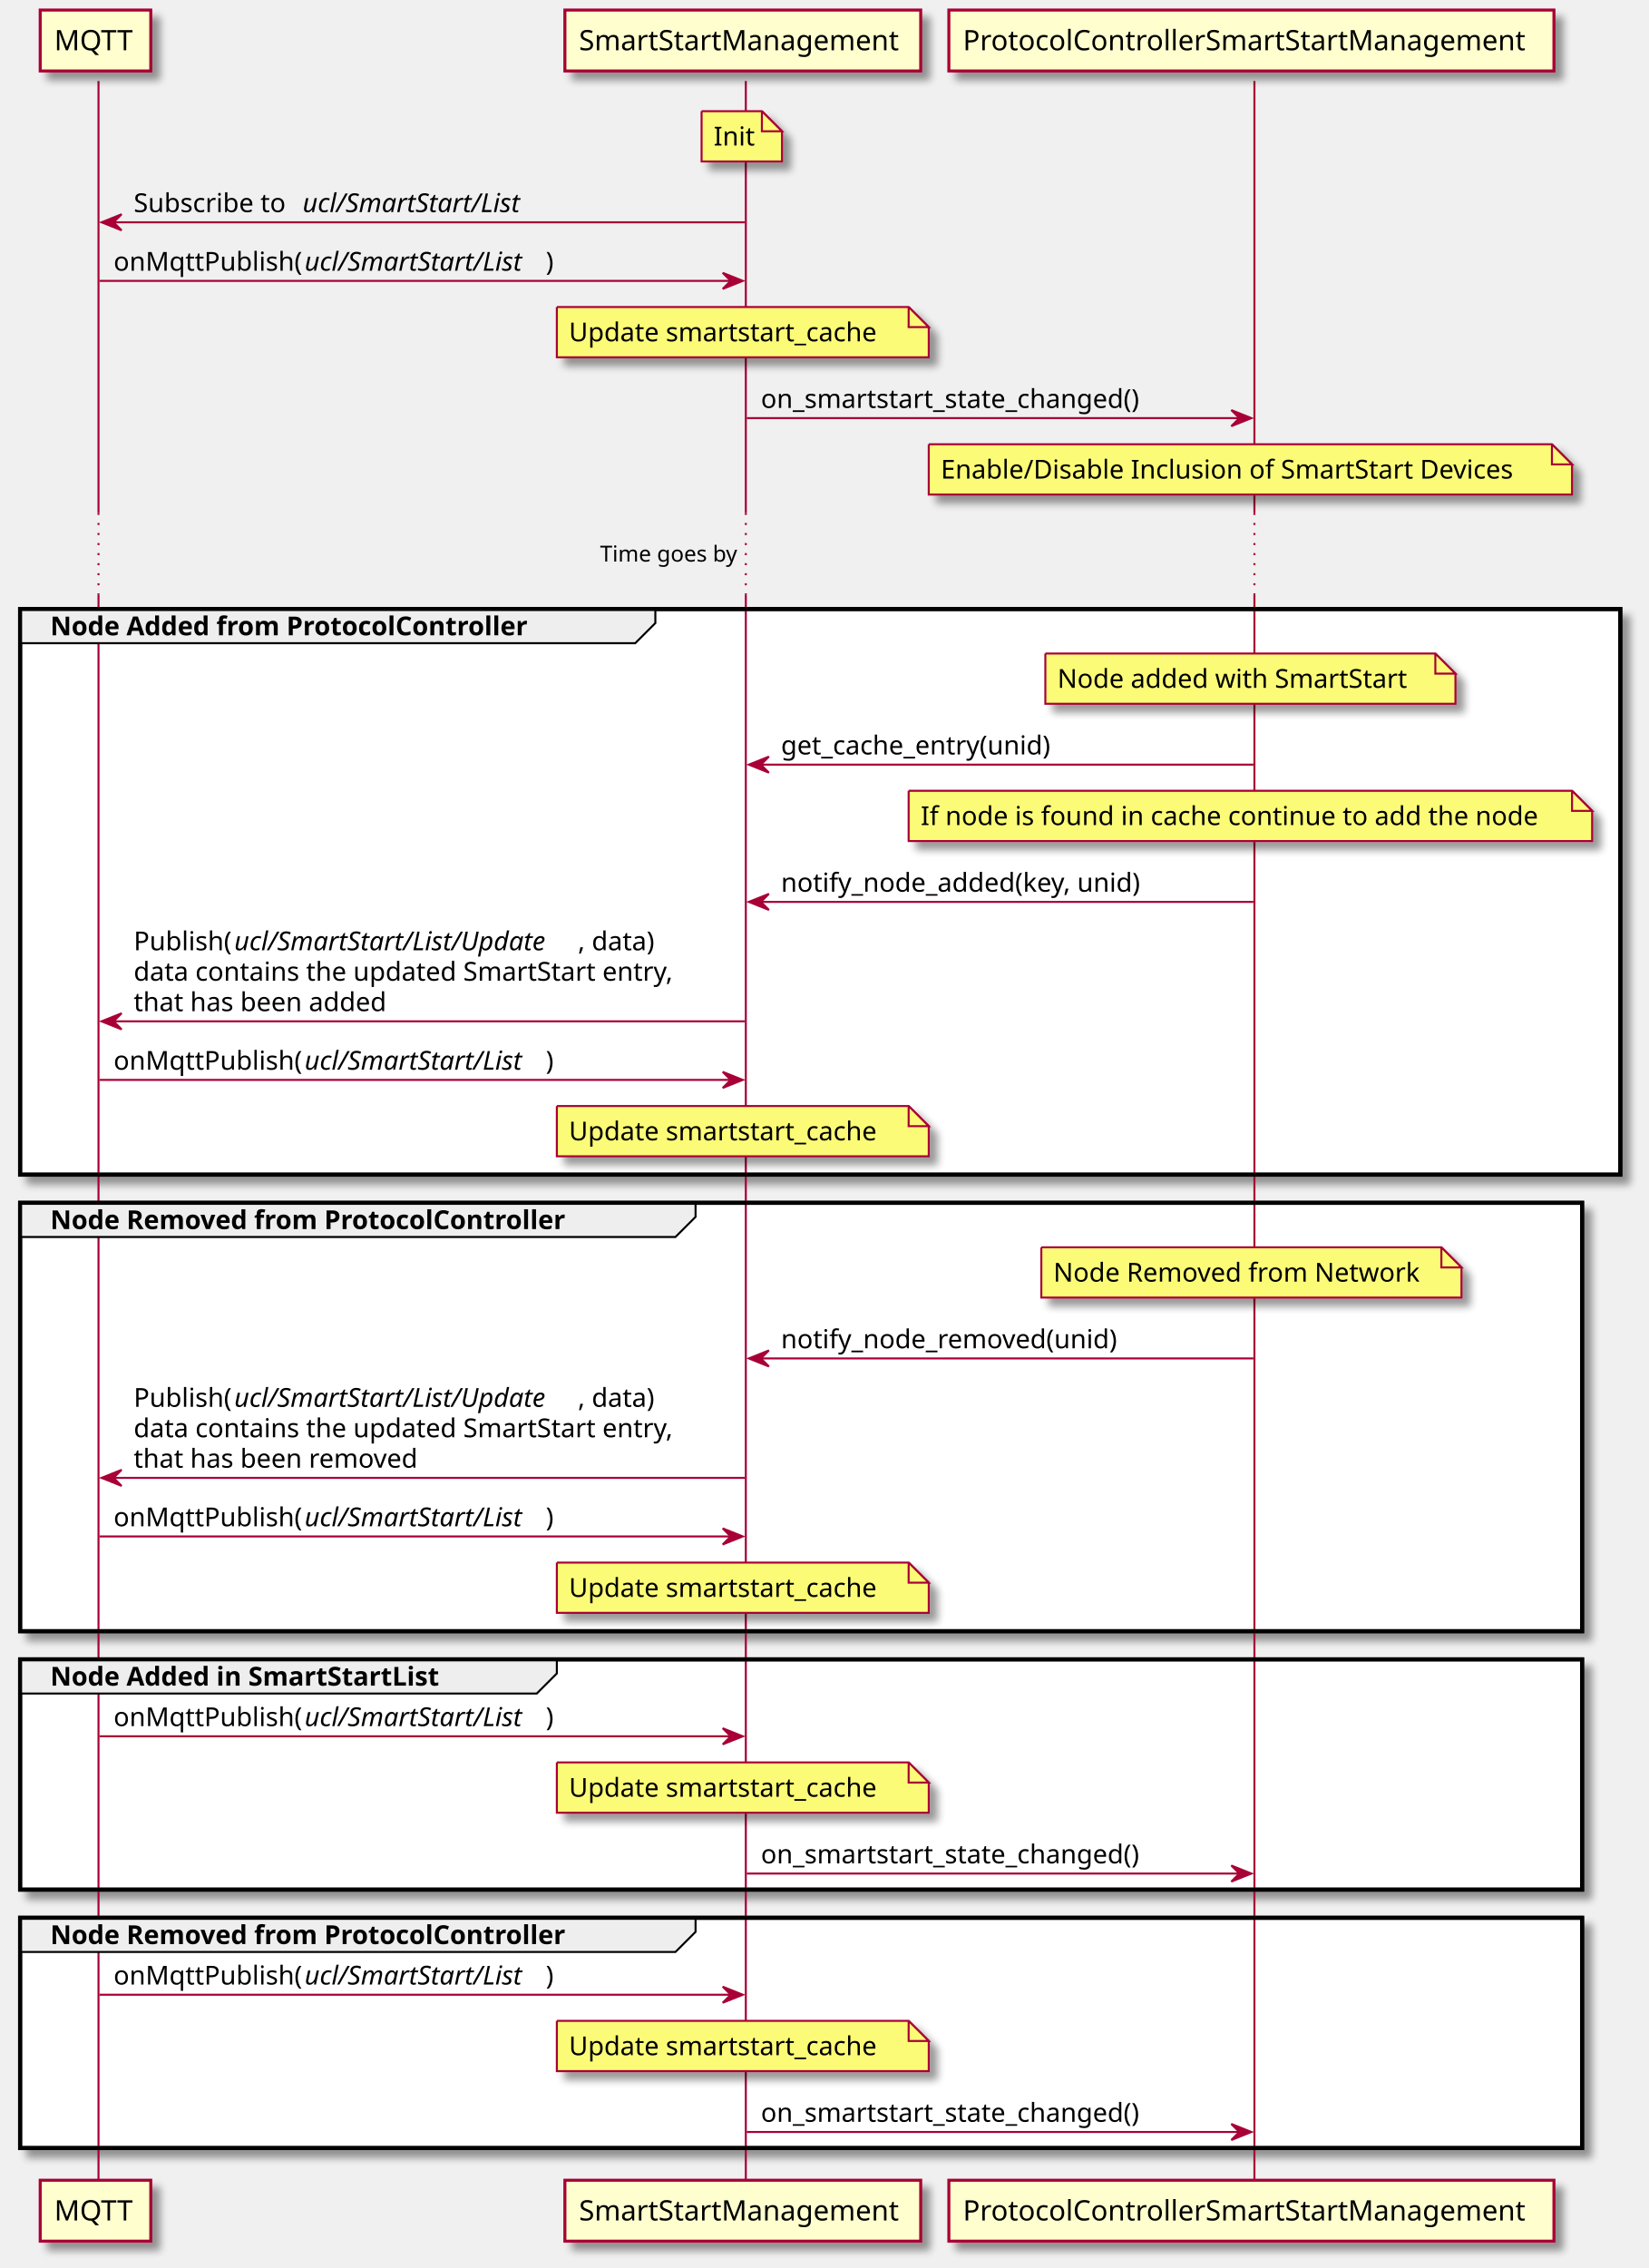
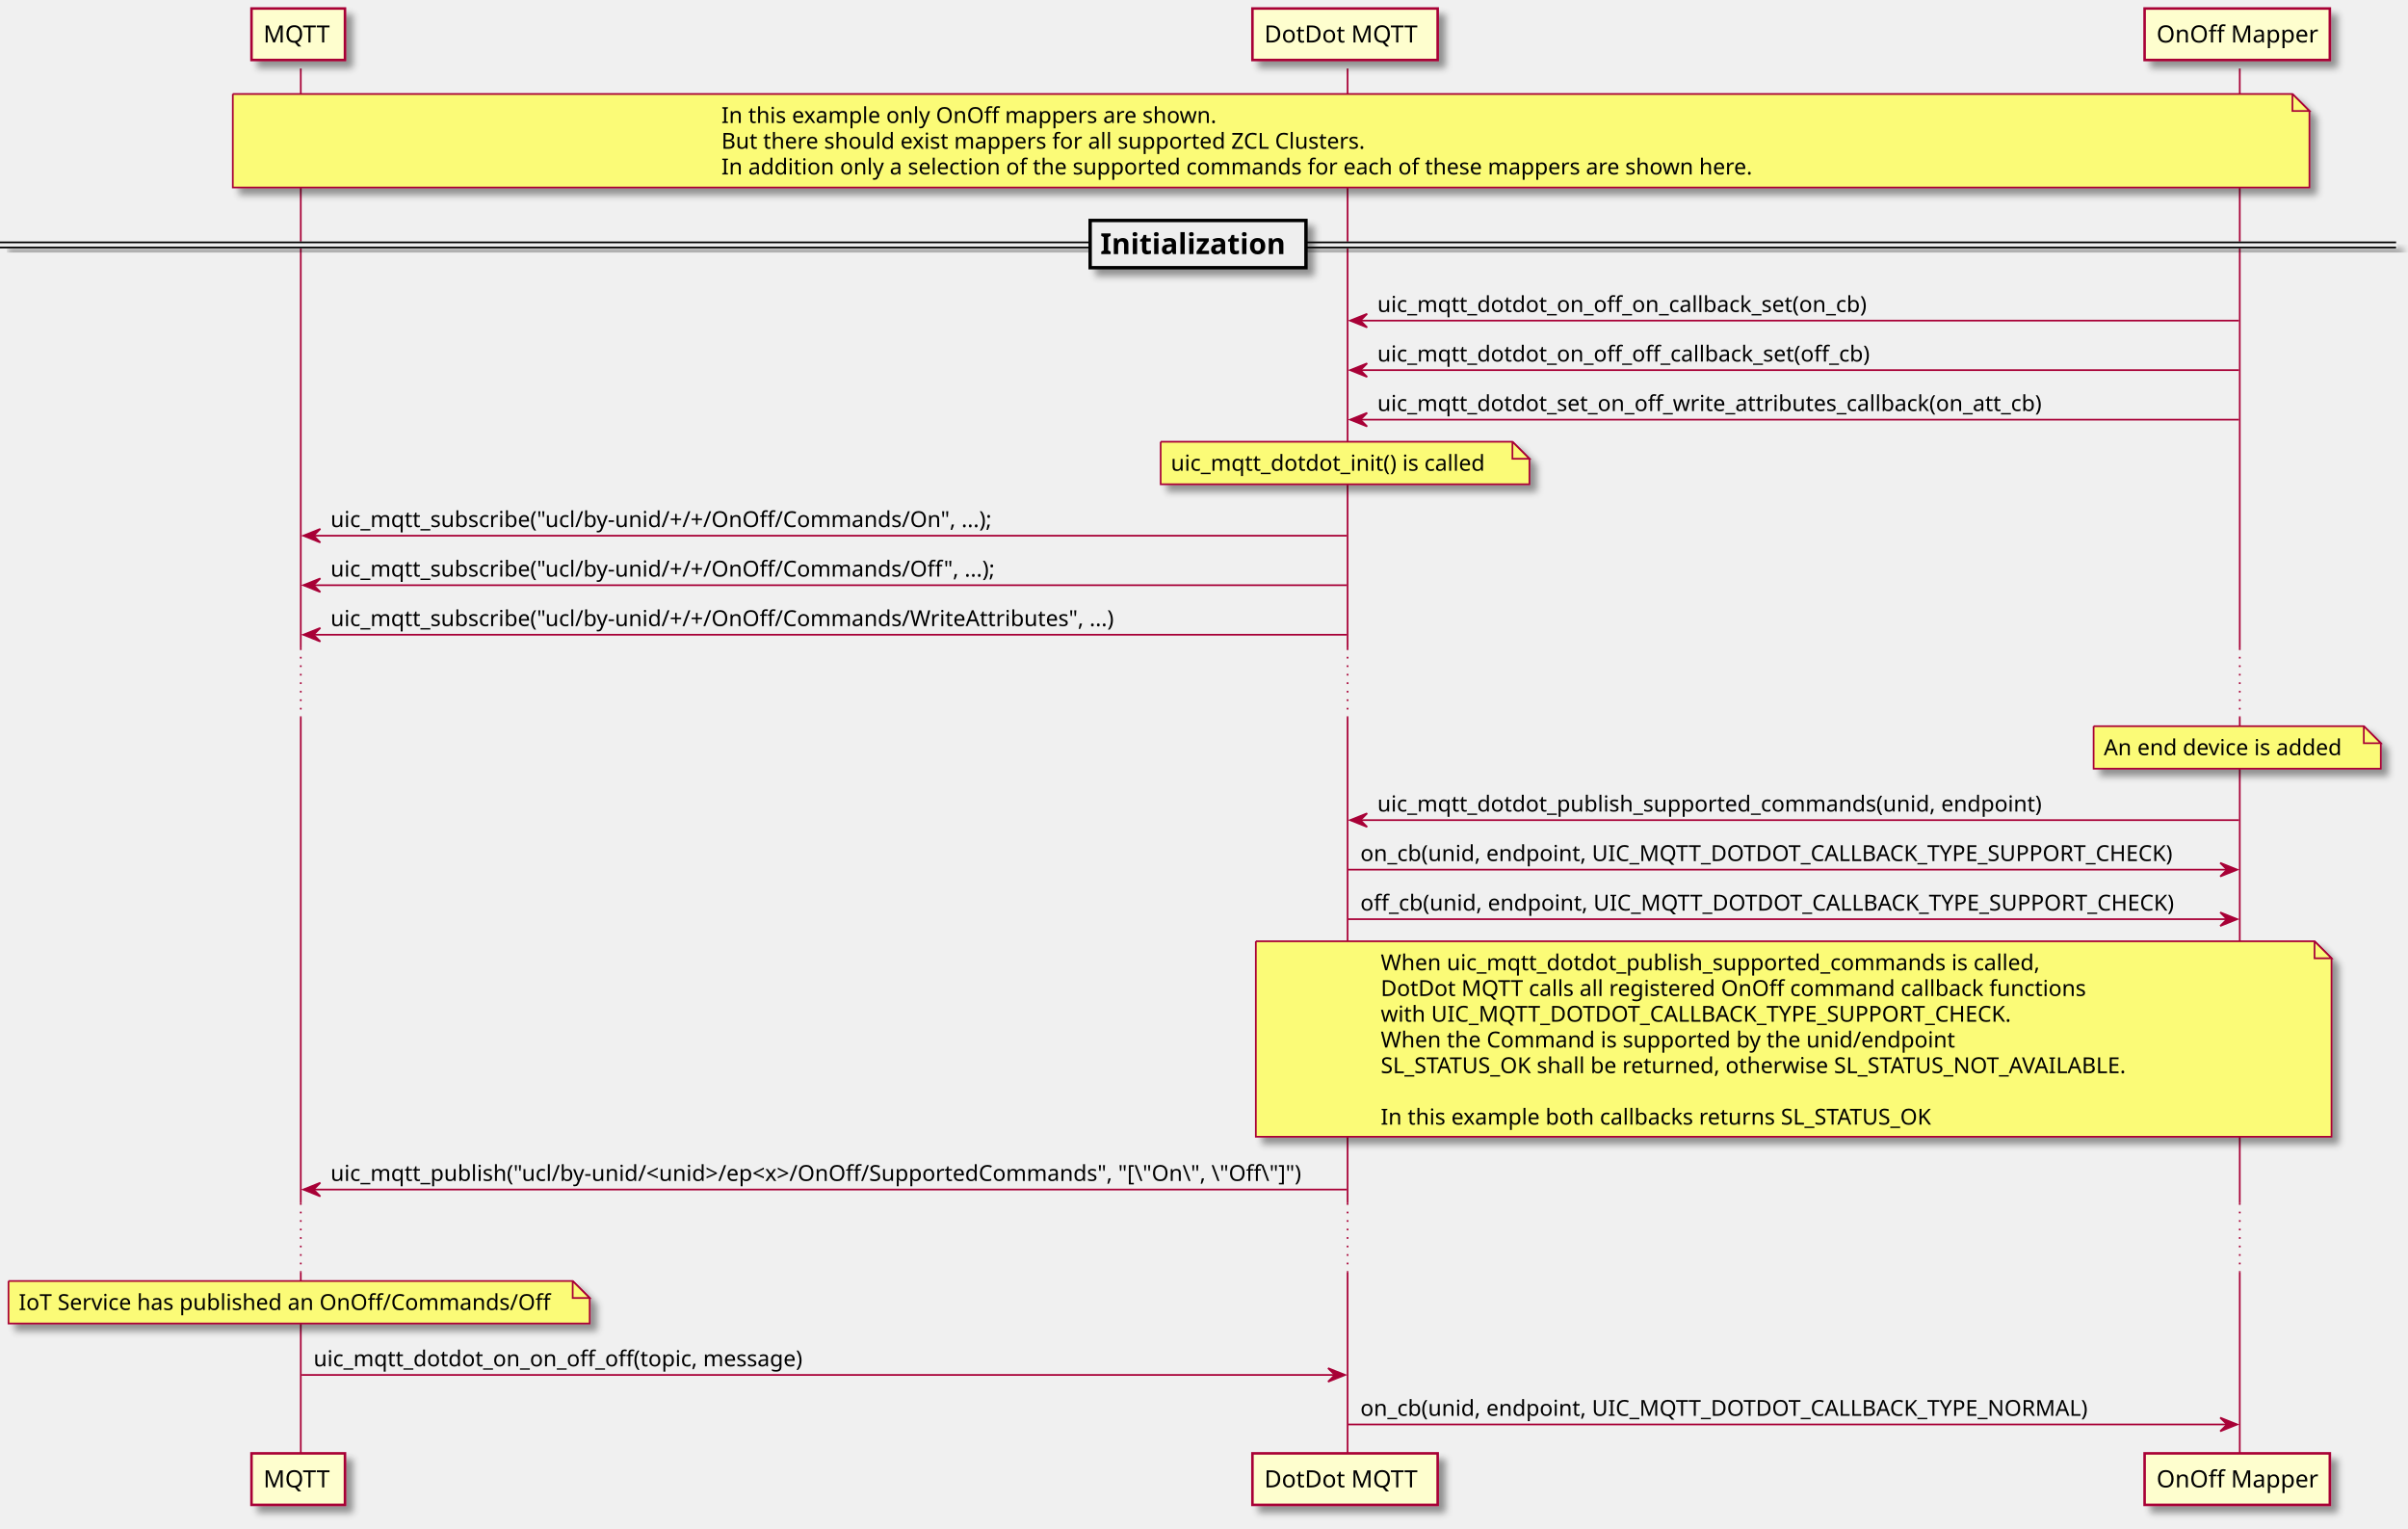
- <svg xmlns="http://www.w3.org/2000/svg" contentScriptType="application/ecmascript" contentStyleType="text/css" height="1128px" preserveAspectRatio="none" style="width:820px;height:1128px;background:#FFFFFF;" version="1.1" viewBox="0 0 820 1128" width="820px" zoomAndPan="magnify">
+ <svg xmlns="http://www.w3.org/2000/svg" contentScriptType="application/ecmascript" contentStyleType="text/css" height="899px" preserveAspectRatio="none" style="width:1417px;height:899px;background:#FFFFFF;" version="1.1" viewBox="0 0 1417 899" width="1417px" zoomAndPan="magnify">
  <defs>
-     <filter height="300%" id="f1jwjs62rkk6c" width="300%" x="-1" y="-1">
+     <filter height="300%" id="f1rz4bpc8vzvcg" width="300%" x="-1" y="-1">
      <feGaussianBlur result="blurOut" stdDeviation="2.0" />
      <feColorMatrix in="blurOut" result="blurOut2" type="matrix" values="0 0 0 0 0 0 0 0 0 0 0 0 0 0 0 0 0 0 .4 0" />
      <feOffset dx="4.0" dy="4.0" in="blurOut2" result="blurOut3" />
      <feBlend in="SourceGraphic" in2="blurOut3" mode="normal" />
    </filter>
  </defs>
  <g>
-     <rect fill="#FFFFFF" filter="url(#f1jwjs62rkk6c)" height="281.328" style="stroke:#000000;stroke-width:2.0;" width="796" x="10" y="302.898" />
-     <rect fill="#FFFFFF" filter="url(#f1jwjs62rkk6c)" height="213.062" style="stroke:#000000;stroke-width:2.0;" width="777" x="10" y="598.227" />
-     <rect fill="#FFFFFF" filter="url(#f1jwjs62rkk6c)" height="114.531" style="stroke:#000000;stroke-width:2.0;" width="777" x="10" y="825.289" />
-     <rect fill="#FFFFFF" filter="url(#f1jwjs62rkk6c)" height="114.531" style="stroke:#000000;stroke-width:2.0;" width="777" x="10" y="953.82" />
-     <line style="stroke:#A80036;stroke-width:1.0;" x1="49" x2="49" y1="40.297" y2="255.094" />
-     <line style="stroke:#A80036;stroke-width:1.0;stroke-dasharray:1.0,4.0;" x1="49" x2="49" y1="255.094" y2="295.898" />
-     <line style="stroke:#A80036;stroke-width:1.0;" x1="49" x2="49" y1="295.898" y2="1085.352" />
-     <line style="stroke:#A80036;stroke-width:1.0;" x1="371" x2="371" y1="40.297" y2="255.094" />
-     <line style="stroke:#A80036;stroke-width:1.0;stroke-dasharray:1.0,4.0;" x1="371" x2="371" y1="255.094" y2="295.898" />
-     <line style="stroke:#A80036;stroke-width:1.0;" x1="371" x2="371" y1="295.898" y2="1085.352" />
-     <line style="stroke:#A80036;stroke-width:1.0;" x1="624" x2="624" y1="40.297" y2="255.094" />
-     <line style="stroke:#A80036;stroke-width:1.0;stroke-dasharray:1.0,4.0;" x1="624" x2="624" y1="255.094" y2="295.898" />
-     <line style="stroke:#A80036;stroke-width:1.0;" x1="624" x2="624" y1="295.898" y2="1085.352" />
-     <rect fill="#FEFECE" filter="url(#f1jwjs62rkk6c)" height="30.297" style="stroke:#A80036;stroke-width:1.5;" width="55" x="20" y="5" />
-     <text fill="#000000" font-family="sans-serif" font-size="14" lengthAdjust="spacing" textLength="41" x="27" y="24.995">MQTT</text>
-     <rect fill="#FEFECE" filter="url(#f1jwjs62rkk6c)" height="30.297" style="stroke:#A80036;stroke-width:1.5;" width="55" x="20" y="1084.352" />
-     <text fill="#000000" font-family="sans-serif" font-size="14" lengthAdjust="spacing" textLength="41" x="27" y="1104.347">MQTT</text>
-     <rect fill="#FEFECE" filter="url(#f1jwjs62rkk6c)" height="30.297" style="stroke:#A80036;stroke-width:1.5;" width="177" x="281" y="5" />
-     <text fill="#000000" font-family="sans-serif" font-size="14" lengthAdjust="spacing" textLength="163" x="288" y="24.995">SmartStartManagement</text>
-     <rect fill="#FEFECE" filter="url(#f1jwjs62rkk6c)" height="30.297" style="stroke:#A80036;stroke-width:1.5;" width="177" x="281" y="1084.352" />
-     <text fill="#000000" font-family="sans-serif" font-size="14" lengthAdjust="spacing" textLength="163" x="288" y="1104.347">SmartStartManagement</text>
-     <rect fill="#FEFECE" filter="url(#f1jwjs62rkk6c)" height="30.297" style="stroke:#A80036;stroke-width:1.5;" width="301" x="472" y="5" />
-     <text fill="#000000" font-family="sans-serif" font-size="14" lengthAdjust="spacing" textLength="287" x="479" y="24.995">ProtocolControllerSmartStartManagement</text>
-     <rect fill="#FEFECE" filter="url(#f1jwjs62rkk6c)" height="30.297" style="stroke:#A80036;stroke-width:1.5;" width="301" x="472" y="1084.352" />
-     <text fill="#000000" font-family="sans-serif" font-size="14" lengthAdjust="spacing" textLength="287" x="479" y="1104.347">ProtocolControllerSmartStartManagement</text>
-     <path d="M349,55.297 L349,80.297 L389,80.297 L389,65.297 L379,55.297 L349,55.297 " fill="#FBFB77" filter="url(#f1jwjs62rkk6c)" style="stroke:#A80036;stroke-width:1.0;" />
-     <path d="M379,55.297 L379,65.297 L389,65.297 L379,55.297 " fill="#FBFB77" style="stroke:#A80036;stroke-width:1.0;" />
-     <text fill="#000000" font-family="sans-serif" font-size="13" lengthAdjust="spacing" textLength="19" x="355" y="72.364">Init</text>
-     <polygon fill="#A80036" points="60.5,106.562,50.5,110.562,60.5,114.562,56.5,110.562" style="stroke:#A80036;stroke-width:1.0;" />
-     <line style="stroke:#A80036;stroke-width:1.0;" x1="54.5" x2="370.5" y1="110.562" y2="110.562" />
-     <text fill="#000000" font-family="sans-serif" font-size="13" lengthAdjust="spacing" textLength="80" x="66.5" y="105.497">Subscribe to</text>
-     <text fill="#000000" font-family="sans-serif" font-size="13" font-style="italic" lengthAdjust="spacing" textLength="120" x="150.5" y="105.497">ucl/SmartStart/List</text>
-     <polygon fill="#A80036" points="359.5,135.695,369.5,139.695,359.5,143.695,363.5,139.695" style="stroke:#A80036;stroke-width:1.0;" />
-     <line style="stroke:#A80036;stroke-width:1.0;" x1="49.5" x2="365.5" y1="139.695" y2="139.695" />
-     <text fill="#000000" font-family="sans-serif" font-size="13" lengthAdjust="spacing" textLength="95" x="56.5" y="134.629">onMqttPublish(</text>
-     <text fill="#000000" font-family="sans-serif" font-size="13" font-style="italic" lengthAdjust="spacing" textLength="120" x="151.5" y="134.629">ucl/SmartStart/List</text>
-     <text fill="#000000" font-family="sans-serif" font-size="13" lengthAdjust="spacing" textLength="5" x="271.5" y="134.629">)</text>
-     <path d="M277,152.695 L277,177.695 L462,177.695 L462,162.695 L452,152.695 L277,152.695 " fill="#FBFB77" filter="url(#f1jwjs62rkk6c)" style="stroke:#A80036;stroke-width:1.0;" />
-     <path d="M452,152.695 L452,162.695 L462,162.695 L452,152.695 " fill="#FBFB77" style="stroke:#A80036;stroke-width:1.0;" />
-     <text fill="#000000" font-family="sans-serif" font-size="13" lengthAdjust="spacing" textLength="164" x="283" y="169.762">Update smartstart_cache</text>
-     <polygon fill="#A80036" points="612.5,203.961,622.5,207.961,612.5,211.961,616.5,207.961" style="stroke:#A80036;stroke-width:1.0;" />
-     <line style="stroke:#A80036;stroke-width:1.0;" x1="371.5" x2="618.5" y1="207.961" y2="207.961" />
-     <text fill="#000000" font-family="sans-serif" font-size="13" lengthAdjust="spacing" textLength="203" x="378.5" y="202.895">on_smartstart_state_changed()</text>
-     <path d="M462,220.961 L462,245.961 L782,245.961 L782,230.961 L772,220.961 L462,220.961 " fill="#FBFB77" filter="url(#f1jwjs62rkk6c)" style="stroke:#A80036;stroke-width:1.0;" />
-     <path d="M772,220.961 L772,230.961 L782,230.961 L772,220.961 " fill="#FBFB77" style="stroke:#A80036;stroke-width:1.0;" />
-     <text fill="#000000" font-family="sans-serif" font-size="13" lengthAdjust="spacing" textLength="299" x="468" y="238.028">Enable/Disable Inclusion of SmartStart Devices</text>
-     <text fill="#000000" font-family="sans-serif" font-size="11" lengthAdjust="spacing" textLength="77" x="298.5" y="279.304">Time goes by</text>
-     <path d="M10,302.898 L326,302.898 L326,309.898 L316,319.898 L10,319.898 L10,302.898 " fill="#EEEEEE" style="stroke:#000000;stroke-width:1.0;" />
-     <rect fill="none" height="281.328" style="stroke:#000000;stroke-width:2.0;" width="796" x="10" y="302.898" />
-     <text fill="#000000" font-family="sans-serif" font-size="13" font-weight="bold" lengthAdjust="spacing" textLength="271" x="25" y="315.965">Node Added from ProtocolController</text>
-     <path d="M520,325.031 L520,350.031 L724,350.031 L724,335.031 L714,325.031 L520,325.031 " fill="#FBFB77" filter="url(#f1jwjs62rkk6c)" style="stroke:#A80036;stroke-width:1.0;" />
-     <path d="M714,325.031 L714,335.031 L724,335.031 L714,325.031 " fill="#FBFB77" style="stroke:#A80036;stroke-width:1.0;" />
-     <text fill="#000000" font-family="sans-serif" font-size="13" lengthAdjust="spacing" textLength="183" x="526" y="342.098">Node added with SmartStart</text>
-     <polygon fill="#A80036" points="382.5,376.297,372.5,380.297,382.5,384.297,378.5,380.297" style="stroke:#A80036;stroke-width:1.0;" />
-     <line style="stroke:#A80036;stroke-width:1.0;" x1="376.5" x2="623.5" y1="380.297" y2="380.297" />
-     <text fill="#000000" font-family="sans-serif" font-size="13" lengthAdjust="spacing" textLength="143" x="388.5" y="375.231">get_cache_entry(unid)</text>
-     <path d="M452,393.297 L452,418.297 L792,418.297 L792,403.297 L782,393.297 L452,393.297 " fill="#FBFB77" filter="url(#f1jwjs62rkk6c)" style="stroke:#A80036;stroke-width:1.0;" />
-     <path d="M782,393.297 L782,403.297 L792,403.297 L782,393.297 " fill="#FBFB77" style="stroke:#A80036;stroke-width:1.0;" />
-     <text fill="#000000" font-family="sans-serif" font-size="13" lengthAdjust="spacing" textLength="319" x="458" y="410.364">If node is found in cache continue to add the node</text>
-     <polygon fill="#A80036" points="382.5,444.562,372.5,448.562,382.5,452.562,378.5,448.562" style="stroke:#A80036;stroke-width:1.0;" />
-     <line style="stroke:#A80036;stroke-width:1.0;" x1="376.5" x2="623.5" y1="448.562" y2="448.562" />
-     <text fill="#000000" font-family="sans-serif" font-size="13" lengthAdjust="spacing" textLength="188" x="388.5" y="443.497">notify_node_added(key, unid)</text>
-     <polygon fill="#A80036" points="60.5,503.961,50.5,507.961,60.5,511.961,56.5,507.961" style="stroke:#A80036;stroke-width:1.0;" />
-     <line style="stroke:#A80036;stroke-width:1.0;" x1="54.5" x2="370.5" y1="507.961" y2="507.961" />
-     <text fill="#000000" font-family="sans-serif" font-size="13" lengthAdjust="spacing" textLength="50" x="66.5" y="472.629">Publish(</text>
-     <text fill="#000000" font-family="sans-serif" font-size="13" font-style="italic" lengthAdjust="spacing" textLength="171" x="116.5" y="472.629">ucl/SmartStart/List/Update</text>
-     <text fill="#000000" font-family="sans-serif" font-size="13" lengthAdjust="spacing" textLength="42" x="287.5" y="472.629">, data)</text>
-     <text fill="#000000" font-family="sans-serif" font-size="13" lengthAdjust="spacing" textLength="298" x="66.5" y="487.762">data contains the updated    SmartStart entry,</text>
-     <text fill="#000000" font-family="sans-serif" font-size="13" lengthAdjust="spacing" textLength="133" x="66.5" y="502.895">that has been added</text>
-     <polygon fill="#A80036" points="359.5,533.094,369.5,537.094,359.5,541.094,363.5,537.094" style="stroke:#A80036;stroke-width:1.0;" />
-     <line style="stroke:#A80036;stroke-width:1.0;" x1="49.5" x2="365.5" y1="537.094" y2="537.094" />
-     <text fill="#000000" font-family="sans-serif" font-size="13" lengthAdjust="spacing" textLength="95" x="56.5" y="532.028">onMqttPublish(</text>
-     <text fill="#000000" font-family="sans-serif" font-size="13" font-style="italic" lengthAdjust="spacing" textLength="120" x="151.5" y="532.028">ucl/SmartStart/List</text>
-     <text fill="#000000" font-family="sans-serif" font-size="13" lengthAdjust="spacing" textLength="5" x="271.5" y="532.028">)</text>
-     <path d="M277,550.094 L277,575.094 L462,575.094 L462,560.094 L452,550.094 L277,550.094 " fill="#FBFB77" filter="url(#f1jwjs62rkk6c)" style="stroke:#A80036;stroke-width:1.0;" />
-     <path d="M452,550.094 L452,560.094 L462,560.094 L452,550.094 " fill="#FBFB77" style="stroke:#A80036;stroke-width:1.0;" />
-     <text fill="#000000" font-family="sans-serif" font-size="13" lengthAdjust="spacing" textLength="164" x="283" y="567.161">Update smartstart_cache</text>
-     <path d="M10,598.227 L346,598.227 L346,605.227 L336,615.227 L10,615.227 L10,598.227 " fill="#EEEEEE" style="stroke:#000000;stroke-width:1.0;" />
-     <rect fill="none" height="213.062" style="stroke:#000000;stroke-width:2.0;" width="777" x="10" y="598.227" />
-     <text fill="#000000" font-family="sans-serif" font-size="13" font-weight="bold" lengthAdjust="spacing" textLength="291" x="25" y="611.293">Node Removed from ProtocolController</text>
-     <path d="M518,620.359 L518,645.359 L727,645.359 L727,630.359 L717,620.359 L518,620.359 " fill="#FBFB77" filter="url(#f1jwjs62rkk6c)" style="stroke:#A80036;stroke-width:1.0;" />
-     <path d="M717,620.359 L717,630.359 L727,630.359 L717,620.359 " fill="#FBFB77" style="stroke:#A80036;stroke-width:1.0;" />
-     <text fill="#000000" font-family="sans-serif" font-size="13" lengthAdjust="spacing" textLength="188" x="524" y="637.426">Node Removed from Network</text>
-     <polygon fill="#A80036" points="382.5,671.625,372.5,675.625,382.5,679.625,378.5,675.625" style="stroke:#A80036;stroke-width:1.0;" />
-     <line style="stroke:#A80036;stroke-width:1.0;" x1="376.5" x2="623.5" y1="675.625" y2="675.625" />
-     <text fill="#000000" font-family="sans-serif" font-size="13" lengthAdjust="spacing" textLength="175" x="388.5" y="670.559">notify_node_removed(unid)</text>
-     <polygon fill="#A80036" points="60.5,731.023,50.5,735.023,60.5,739.023,56.5,735.023" style="stroke:#A80036;stroke-width:1.0;" />
-     <line style="stroke:#A80036;stroke-width:1.0;" x1="54.5" x2="370.5" y1="735.023" y2="735.023" />
-     <text fill="#000000" font-family="sans-serif" font-size="13" lengthAdjust="spacing" textLength="50" x="66.5" y="699.692">Publish(</text>
-     <text fill="#000000" font-family="sans-serif" font-size="13" font-style="italic" lengthAdjust="spacing" textLength="171" x="116.5" y="699.692">ucl/SmartStart/List/Update</text>
-     <text fill="#000000" font-family="sans-serif" font-size="13" lengthAdjust="spacing" textLength="42" x="287.5" y="699.692">, data)</text>
-     <text fill="#000000" font-family="sans-serif" font-size="13" lengthAdjust="spacing" textLength="298" x="66.5" y="714.825">data contains the updated    SmartStart entry,</text>
-     <text fill="#000000" font-family="sans-serif" font-size="13" lengthAdjust="spacing" textLength="150" x="66.5" y="729.957">that has been removed</text>
-     <polygon fill="#A80036" points="359.5,760.156,369.5,764.156,359.5,768.156,363.5,764.156" style="stroke:#A80036;stroke-width:1.0;" />
-     <line style="stroke:#A80036;stroke-width:1.0;" x1="49.5" x2="365.5" y1="764.156" y2="764.156" />
-     <text fill="#000000" font-family="sans-serif" font-size="13" lengthAdjust="spacing" textLength="95" x="56.5" y="759.09">onMqttPublish(</text>
-     <text fill="#000000" font-family="sans-serif" font-size="13" font-style="italic" lengthAdjust="spacing" textLength="120" x="151.5" y="759.09">ucl/SmartStart/List</text>
-     <text fill="#000000" font-family="sans-serif" font-size="13" lengthAdjust="spacing" textLength="5" x="271.5" y="759.09">)</text>
-     <path d="M277,777.156 L277,802.156 L462,802.156 L462,787.156 L452,777.156 L277,777.156 " fill="#FBFB77" filter="url(#f1jwjs62rkk6c)" style="stroke:#A80036;stroke-width:1.0;" />
-     <path d="M452,777.156 L452,787.156 L462,787.156 L452,777.156 " fill="#FBFB77" style="stroke:#A80036;stroke-width:1.0;" />
-     <text fill="#000000" font-family="sans-serif" font-size="13" lengthAdjust="spacing" textLength="164" x="283" y="794.223">Update smartstart_cache</text>
-     <path d="M10,825.289 L277,825.289 L277,832.289 L267,842.289 L10,842.289 L10,825.289 " fill="#EEEEEE" style="stroke:#000000;stroke-width:1.0;" />
-     <rect fill="none" height="114.531" style="stroke:#000000;stroke-width:2.0;" width="777" x="10" y="825.289" />
-     <text fill="#000000" font-family="sans-serif" font-size="13" font-weight="bold" lengthAdjust="spacing" textLength="222" x="25" y="838.356">Node Added in SmartStartList</text>
-     <polygon fill="#A80036" points="359.5,859.555,369.5,863.555,359.5,867.555,363.5,863.555" style="stroke:#A80036;stroke-width:1.0;" />
-     <line style="stroke:#A80036;stroke-width:1.0;" x1="49.5" x2="365.5" y1="863.555" y2="863.555" />
-     <text fill="#000000" font-family="sans-serif" font-size="13" lengthAdjust="spacing" textLength="95" x="56.5" y="858.489">onMqttPublish(</text>
-     <text fill="#000000" font-family="sans-serif" font-size="13" font-style="italic" lengthAdjust="spacing" textLength="120" x="151.5" y="858.489">ucl/SmartStart/List</text>
-     <text fill="#000000" font-family="sans-serif" font-size="13" lengthAdjust="spacing" textLength="5" x="271.5" y="858.489">)</text>
-     <path d="M277,876.555 L277,901.555 L462,901.555 L462,886.555 L452,876.555 L277,876.555 " fill="#FBFB77" filter="url(#f1jwjs62rkk6c)" style="stroke:#A80036;stroke-width:1.0;" />
-     <path d="M452,876.555 L452,886.555 L462,886.555 L452,876.555 " fill="#FBFB77" style="stroke:#A80036;stroke-width:1.0;" />
-     <text fill="#000000" font-family="sans-serif" font-size="13" lengthAdjust="spacing" textLength="164" x="283" y="893.622">Update smartstart_cache</text>
-     <polygon fill="#A80036" points="612.5,927.82,622.5,931.82,612.5,935.82,616.5,931.82" style="stroke:#A80036;stroke-width:1.0;" />
-     <line style="stroke:#A80036;stroke-width:1.0;" x1="371.5" x2="618.5" y1="931.82" y2="931.82" />
-     <text fill="#000000" font-family="sans-serif" font-size="13" lengthAdjust="spacing" textLength="203" x="378.5" y="926.754">on_smartstart_state_changed()</text>
-     <path d="M10,953.82 L346,953.82 L346,960.82 L336,970.82 L10,970.82 L10,953.82 " fill="#EEEEEE" style="stroke:#000000;stroke-width:1.0;" />
-     <rect fill="none" height="114.531" style="stroke:#000000;stroke-width:2.0;" width="777" x="10" y="953.82" />
-     <text fill="#000000" font-family="sans-serif" font-size="13" font-weight="bold" lengthAdjust="spacing" textLength="291" x="25" y="966.887">Node Removed from ProtocolController</text>
-     <polygon fill="#A80036" points="359.5,988.086,369.5,992.086,359.5,996.086,363.5,992.086" style="stroke:#A80036;stroke-width:1.0;" />
-     <line style="stroke:#A80036;stroke-width:1.0;" x1="49.5" x2="365.5" y1="992.086" y2="992.086" />
-     <text fill="#000000" font-family="sans-serif" font-size="13" lengthAdjust="spacing" textLength="95" x="56.5" y="987.02">onMqttPublish(</text>
-     <text fill="#000000" font-family="sans-serif" font-size="13" font-style="italic" lengthAdjust="spacing" textLength="120" x="151.5" y="987.02">ucl/SmartStart/List</text>
-     <text fill="#000000" font-family="sans-serif" font-size="13" lengthAdjust="spacing" textLength="5" x="271.5" y="987.02">)</text>
-     <path d="M277,1005.086 L277,1030.086 L462,1030.086 L462,1015.086 L452,1005.086 L277,1005.086 " fill="#FBFB77" filter="url(#f1jwjs62rkk6c)" style="stroke:#A80036;stroke-width:1.0;" />
-     <path d="M452,1005.086 L452,1015.086 L462,1015.086 L452,1005.086 " fill="#FBFB77" style="stroke:#A80036;stroke-width:1.0;" />
-     <text fill="#000000" font-family="sans-serif" font-size="13" lengthAdjust="spacing" textLength="164" x="283" y="1022.153">Update smartstart_cache</text>
-     <polygon fill="#A80036" points="612.5,1056.352,622.5,1060.352,612.5,1064.352,616.5,1060.352" style="stroke:#A80036;stroke-width:1.0;" />
-     <line style="stroke:#A80036;stroke-width:1.0;" x1="371.5" x2="618.5" y1="1060.352" y2="1060.352" />
-     <text fill="#000000" font-family="sans-serif" font-size="13" lengthAdjust="spacing" textLength="203" x="378.5" y="1055.286">on_smartstart_state_changed()</text>
+     <line style="stroke:#A80036;stroke-width:1.0;" x1="177" x2="177" y1="40.297" y2="381.414" />
+     <line style="stroke:#A80036;stroke-width:1.0;stroke-dasharray:1.0,4.0;" x1="177" x2="177" y1="381.414" y2="422.219" />
+     <line style="stroke:#A80036;stroke-width:1.0;" x1="177" x2="177" y1="422.219" y2="707.812" />
+     <line style="stroke:#A80036;stroke-width:1.0;stroke-dasharray:1.0,4.0;" x1="177" x2="177" y1="707.812" y2="748.617" />
+     <line style="stroke:#A80036;stroke-width:1.0;" x1="177" x2="177" y1="748.617" y2="856.016" />
+     <line style="stroke:#A80036;stroke-width:1.0;" x1="793" x2="793" y1="40.297" y2="381.414" />
+     <line style="stroke:#A80036;stroke-width:1.0;stroke-dasharray:1.0,4.0;" x1="793" x2="793" y1="381.414" y2="422.219" />
+     <line style="stroke:#A80036;stroke-width:1.0;" x1="793" x2="793" y1="422.219" y2="707.812" />
+     <line style="stroke:#A80036;stroke-width:1.0;stroke-dasharray:1.0,4.0;" x1="793" x2="793" y1="707.812" y2="748.617" />
+     <line style="stroke:#A80036;stroke-width:1.0;" x1="793" x2="793" y1="748.617" y2="856.016" />
+     <line style="stroke:#A80036;stroke-width:1.0;" x1="1318" x2="1318" y1="40.297" y2="381.414" />
+     <line style="stroke:#A80036;stroke-width:1.0;stroke-dasharray:1.0,4.0;" x1="1318" x2="1318" y1="381.414" y2="422.219" />
+     <line style="stroke:#A80036;stroke-width:1.0;" x1="1318" x2="1318" y1="422.219" y2="707.812" />
+     <line style="stroke:#A80036;stroke-width:1.0;stroke-dasharray:1.0,4.0;" x1="1318" x2="1318" y1="707.812" y2="748.617" />
+     <line style="stroke:#A80036;stroke-width:1.0;" x1="1318" x2="1318" y1="748.617" y2="856.016" />
+     <rect fill="#FEFECE" filter="url(#f1rz4bpc8vzvcg)" height="30.297" style="stroke:#A80036;stroke-width:1.5;" width="55" x="148" y="5" />
+     <text fill="#000000" font-family="sans-serif" font-size="14" lengthAdjust="spacing" textLength="41" x="155" y="24.995">MQTT</text>
+     <rect fill="#FEFECE" filter="url(#f1rz4bpc8vzvcg)" height="30.297" style="stroke:#A80036;stroke-width:1.5;" width="55" x="148" y="855.016" />
+     <text fill="#000000" font-family="sans-serif" font-size="14" lengthAdjust="spacing" textLength="41" x="155" y="875.011">MQTT</text>
+     <rect fill="#FEFECE" filter="url(#f1rz4bpc8vzvcg)" height="30.297" style="stroke:#A80036;stroke-width:1.5;" width="109" x="737" y="5" />
+     <text fill="#000000" font-family="sans-serif" font-size="14" lengthAdjust="spacing" textLength="95" x="744" y="24.995">DotDot MQTT</text>
+     <rect fill="#FEFECE" filter="url(#f1rz4bpc8vzvcg)" height="30.297" style="stroke:#A80036;stroke-width:1.5;" width="109" x="737" y="855.016" />
+     <text fill="#000000" font-family="sans-serif" font-size="14" lengthAdjust="spacing" textLength="95" x="744" y="875.011">DotDot MQTT</text>
+     <rect fill="#FEFECE" filter="url(#f1rz4bpc8vzvcg)" height="30.297" style="stroke:#A80036;stroke-width:1.5;" width="109" x="1262" y="5" />
+     <text fill="#000000" font-family="sans-serif" font-size="14" lengthAdjust="spacing" textLength="95" x="1269" y="24.995">OnOff Mapper</text>
+     <rect fill="#FEFECE" filter="url(#f1rz4bpc8vzvcg)" height="30.297" style="stroke:#A80036;stroke-width:1.5;" width="109" x="1262" y="855.016" />
+     <text fill="#000000" font-family="sans-serif" font-size="14" lengthAdjust="spacing" textLength="95" x="1269" y="875.011">OnOff Mapper</text>
+     <path d="M137,55.297 L137,110.297 L1359,110.297 L1359,65.297 L1349,55.297 L137,55.297 " fill="#FBFB77" filter="url(#f1rz4bpc8vzvcg)" style="stroke:#A80036;stroke-width:1.0;" />
+     <path d="M1349,55.297 L1349,65.297 L1359,65.297 L1349,55.297 " fill="#FBFB77" style="stroke:#A80036;stroke-width:1.0;" />
+     <text fill="#000000" font-family="sans-serif" font-size="13" lengthAdjust="spacing" textLength="301" x="424.5" y="72.364">In this example only OnOff mappers are shown.</text>
+     <text fill="#000000" font-family="sans-serif" font-size="13" lengthAdjust="spacing" textLength="399" x="424.5" y="87.497">But there should exist mappers for all supported ZCL Clusters.</text>
+     <text fill="#000000" font-family="sans-serif" font-size="13" lengthAdjust="spacing" textLength="634" x="424.5" y="102.629">In addition only a selection of the supported commands for each of these mappers are shown here.</text>
+     <rect fill="#EEEEEE" filter="url(#f1rz4bpc8vzvcg)" height="3" style="stroke:#EEEEEE;stroke-width:1.0;" width="1410" x="0" y="142.59" />
+     <line style="stroke:#000000;stroke-width:1.0;" x1="0" x2="1410" y1="142.59" y2="142.59" />
+     <line style="stroke:#000000;stroke-width:1.0;" x1="0" x2="1410" y1="145.59" y2="145.59" />
+     <rect fill="#EEEEEE" filter="url(#f1rz4bpc8vzvcg)" height="27.789" style="stroke:#000000;stroke-width:2.0;" width="127" x="641.5" y="129.695" />
+     <text fill="#000000" font-family="sans-serif" font-size="17" font-weight="bold" lengthAdjust="spacing" textLength="113" x="647.5" y="149.475">Initialization</text>
+     <polygon fill="#A80036" points="804.5,184.617,794.5,188.617,804.5,192.617,800.5,188.617" style="stroke:#A80036;stroke-width:1.0;" />
+     <line style="stroke:#A80036;stroke-width:1.0;" x1="798.5" x2="1317.5" y1="188.617" y2="188.617" />
+     <text fill="#000000" font-family="sans-serif" font-size="13" lengthAdjust="spacing" textLength="307" x="810.5" y="183.551">uic_mqtt_dotdot_on_off_on_callback_set(on_cb)</text>
+     <polygon fill="#A80036" points="804.5,213.75,794.5,217.75,804.5,221.75,800.5,217.75" style="stroke:#A80036;stroke-width:1.0;" />
+     <line style="stroke:#A80036;stroke-width:1.0;" x1="798.5" x2="1317.5" y1="217.75" y2="217.75" />
+     <text fill="#000000" font-family="sans-serif" font-size="13" lengthAdjust="spacing" textLength="307" x="810.5" y="212.684">uic_mqtt_dotdot_on_off_off_callback_set(off_cb)</text>
+     <polygon fill="#A80036" points="804.5,242.883,794.5,246.883,804.5,250.883,800.5,246.883" style="stroke:#A80036;stroke-width:1.0;" />
+     <line style="stroke:#A80036;stroke-width:1.0;" x1="798.5" x2="1317.5" y1="246.883" y2="246.883" />
+     <text fill="#000000" font-family="sans-serif" font-size="13" lengthAdjust="spacing" textLength="415" x="810.5" y="241.817">uic_mqtt_dotdot_set_on_off_write_attributes_callback(on_att_cb)</text>
+     <path d="M683,259.883 L683,284.883 L900,284.883 L900,269.883 L890,259.883 L683,259.883 " fill="#FBFB77" filter="url(#f1rz4bpc8vzvcg)" style="stroke:#A80036;stroke-width:1.0;" />
+     <path d="M890,259.883 L890,269.883 L900,269.883 L890,259.883 " fill="#FBFB77" style="stroke:#A80036;stroke-width:1.0;" />
+     <text fill="#000000" font-family="sans-serif" font-size="13" lengthAdjust="spacing" textLength="196" x="689" y="276.95">uic_mqtt_dotdot_init() is called</text>
+     <polygon fill="#A80036" points="188.5,311.148,178.5,315.148,188.5,319.148,184.5,315.148" style="stroke:#A80036;stroke-width:1.0;" />
+     <line style="stroke:#A80036;stroke-width:1.0;" x1="182.5" x2="792.5" y1="315.148" y2="315.148" />
+     <text fill="#000000" font-family="sans-serif" font-size="13" lengthAdjust="spacing" textLength="407" x="194.5" y="310.082">uic_mqtt_subscribe("ucl/by-unid/+/+/OnOff/Commands/On", ...);</text>
+     <polygon fill="#A80036" points="188.5,340.281,178.5,344.281,188.5,348.281,184.5,344.281" style="stroke:#A80036;stroke-width:1.0;" />
+     <line style="stroke:#A80036;stroke-width:1.0;" x1="182.5" x2="792.5" y1="344.281" y2="344.281" />
+     <text fill="#000000" font-family="sans-serif" font-size="13" lengthAdjust="spacing" textLength="407" x="194.5" y="339.215">uic_mqtt_subscribe("ucl/by-unid/+/+/OnOff/Commands/Off", ...);</text>
+     <polygon fill="#A80036" points="188.5,369.414,178.5,373.414,188.5,377.414,184.5,373.414" style="stroke:#A80036;stroke-width:1.0;" />
+     <line style="stroke:#A80036;stroke-width:1.0;" x1="182.5" x2="792.5" y1="373.414" y2="373.414" />
+     <text fill="#000000" font-family="sans-serif" font-size="13" lengthAdjust="spacing" textLength="480" x="194.5" y="368.348">uic_mqtt_subscribe("ucl/by-unid/+/+/OnOff/Commands/WriteAttributes", ...)</text>
+     <text fill="#000000" font-family="sans-serif" font-size="11" lengthAdjust="spacing" textLength="0" x="750" y="405.625" />
+     <path d="M1232,427.219 L1232,452.219 L1401,452.219 L1401,437.219 L1391,427.219 L1232,427.219 " fill="#FBFB77" filter="url(#f1rz4bpc8vzvcg)" style="stroke:#A80036;stroke-width:1.0;" />
+     <path d="M1391,427.219 L1391,437.219 L1401,437.219 L1391,427.219 " fill="#FBFB77" style="stroke:#A80036;stroke-width:1.0;" />
+     <text fill="#000000" font-family="sans-serif" font-size="13" lengthAdjust="spacing" textLength="148" x="1238" y="444.286">An end device is added</text>
+     <polygon fill="#A80036" points="804.5,478.484,794.5,482.484,804.5,486.484,800.5,482.484" style="stroke:#A80036;stroke-width:1.0;" />
+     <line style="stroke:#A80036;stroke-width:1.0;" x1="798.5" x2="1317.5" y1="482.484" y2="482.484" />
+     <text fill="#000000" font-family="sans-serif" font-size="13" lengthAdjust="spacing" textLength="409" x="810.5" y="477.418">uic_mqtt_dotdot_publish_supported_commands(unid, endpoint)</text>
+     <polygon fill="#A80036" points="1306.5,507.617,1316.5,511.617,1306.5,515.617,1310.5,511.617" style="stroke:#A80036;stroke-width:1.0;" />
+     <line style="stroke:#A80036;stroke-width:1.0;" x1="793.5" x2="1312.5" y1="511.617" y2="511.617" />
+     <text fill="#000000" font-family="sans-serif" font-size="13" lengthAdjust="spacing" textLength="501" x="800.5" y="506.551">on_cb(unid, endpoint, UIC_MQTT_DOTDOT_CALLBACK_TYPE_SUPPORT_CHECK)</text>
+     <polygon fill="#A80036" points="1306.5,536.75,1316.5,540.75,1306.5,544.75,1310.5,540.75" style="stroke:#A80036;stroke-width:1.0;" />
+     <line style="stroke:#A80036;stroke-width:1.0;" x1="793.5" x2="1312.5" y1="540.75" y2="540.75" />
+     <text fill="#000000" font-family="sans-serif" font-size="13" lengthAdjust="spacing" textLength="501" x="800.5" y="535.684">off_cb(unid, endpoint, UIC_MQTT_DOTDOT_CALLBACK_TYPE_SUPPORT_CHECK)</text>
+     <path d="M739,553.75 L739,668.75 L1372,668.75 L1372,563.75 L1362,553.75 L739,553.75 " fill="#FBFB77" filter="url(#f1rz4bpc8vzvcg)" style="stroke:#A80036;stroke-width:1.0;" />
+     <path d="M1362,553.75 L1362,563.75 L1372,563.75 L1362,553.75 " fill="#FBFB77" style="stroke:#A80036;stroke-width:1.0;" />
+     <text fill="#000000" font-family="sans-serif" font-size="13" lengthAdjust="spacing" textLength="406" x="812.5" y="570.817">When uic_mqtt_dotdot_publish_supported_commands is called,</text>
+     <text fill="#000000" font-family="sans-serif" font-size="13" lengthAdjust="spacing" textLength="430" x="812.5" y="585.95">DotDot MQTT calls all registered OnOff command callback functions</text>
+     <text fill="#000000" font-family="sans-serif" font-size="13" lengthAdjust="spacing" textLength="387" x="812.5" y="601.082">with UIC_MQTT_DOTDOT_CALLBACK_TYPE_SUPPORT_CHECK.</text>
+     <text fill="#000000" font-family="sans-serif" font-size="13" lengthAdjust="spacing" textLength="349" x="812.5" y="616.215">When the Command is supported by the unid/endpoint</text>
+     <text fill="#000000" font-family="sans-serif" font-size="13" lengthAdjust="spacing" textLength="473" x="812.5" y="631.348">SL_STATUS_OK shall be returned, otherwise SL_STATUS_NOT_AVAILABLE.</text>
+     <text fill="#000000" font-family="sans-serif" font-size="13" lengthAdjust="spacing" textLength="0" x="816.5" y="646.481" />
+     <text fill="#000000" font-family="sans-serif" font-size="13" lengthAdjust="spacing" textLength="345" x="812.5" y="661.614">In this example both callbacks returns SL_STATUS_OK</text>
+     <polygon fill="#A80036" points="188.5,695.812,178.5,699.812,188.5,703.812,184.5,699.812" style="stroke:#A80036;stroke-width:1.0;" />
+     <line style="stroke:#A80036;stroke-width:1.0;" x1="182.5" x2="792.5" y1="699.812" y2="699.812" />
+     <text fill="#000000" font-family="sans-serif" font-size="13" lengthAdjust="spacing" textLength="592" x="194.5" y="694.747">uic_mqtt_publish("ucl/by-unid/&lt;unid&gt;/ep&lt;x&gt;/OnOff/SupportedCommands", "[\"On\", \"Off\"]")</text>
+     <text fill="#000000" font-family="sans-serif" font-size="11" lengthAdjust="spacing" textLength="0" x="750" y="732.023" />
+     <path d="M5,753.617 L5,778.617 L347,778.617 L347,763.617 L337,753.617 L5,753.617 " fill="#FBFB77" filter="url(#f1rz4bpc8vzvcg)" style="stroke:#A80036;stroke-width:1.0;" />
+     <path d="M337,753.617 L337,763.617 L347,763.617 L337,753.617 " fill="#FBFB77" style="stroke:#A80036;stroke-width:1.0;" />
+     <text fill="#000000" font-family="sans-serif" font-size="13" lengthAdjust="spacing" textLength="321" x="11" y="770.684">IoT Service has published an OnOff/Commands/Off</text>
+     <polygon fill="#A80036" points="781.5,804.883,791.5,808.883,781.5,812.883,785.5,808.883" style="stroke:#A80036;stroke-width:1.0;" />
+     <line style="stroke:#A80036;stroke-width:1.0;" x1="177.5" x2="787.5" y1="808.883" y2="808.883" />
+     <text fill="#000000" font-family="sans-serif" font-size="13" lengthAdjust="spacing" textLength="305" x="184.5" y="803.817">uic_mqtt_dotdot_on_on_off_off(topic, message)</text>
+     <polygon fill="#A80036" points="1306.5,834.016,1316.5,838.016,1306.5,842.016,1310.5,838.016" style="stroke:#A80036;stroke-width:1.0;" />
+     <line style="stroke:#A80036;stroke-width:1.0;" x1="793.5" x2="1312.5" y1="838.016" y2="838.016" />
+     <text fill="#000000" font-family="sans-serif" font-size="13" lengthAdjust="spacing" textLength="445" x="800.5" y="832.95">on_cb(unid, endpoint, UIC_MQTT_DOTDOT_CALLBACK_TYPE_NORMAL)</text>
  </g>
</svg>
